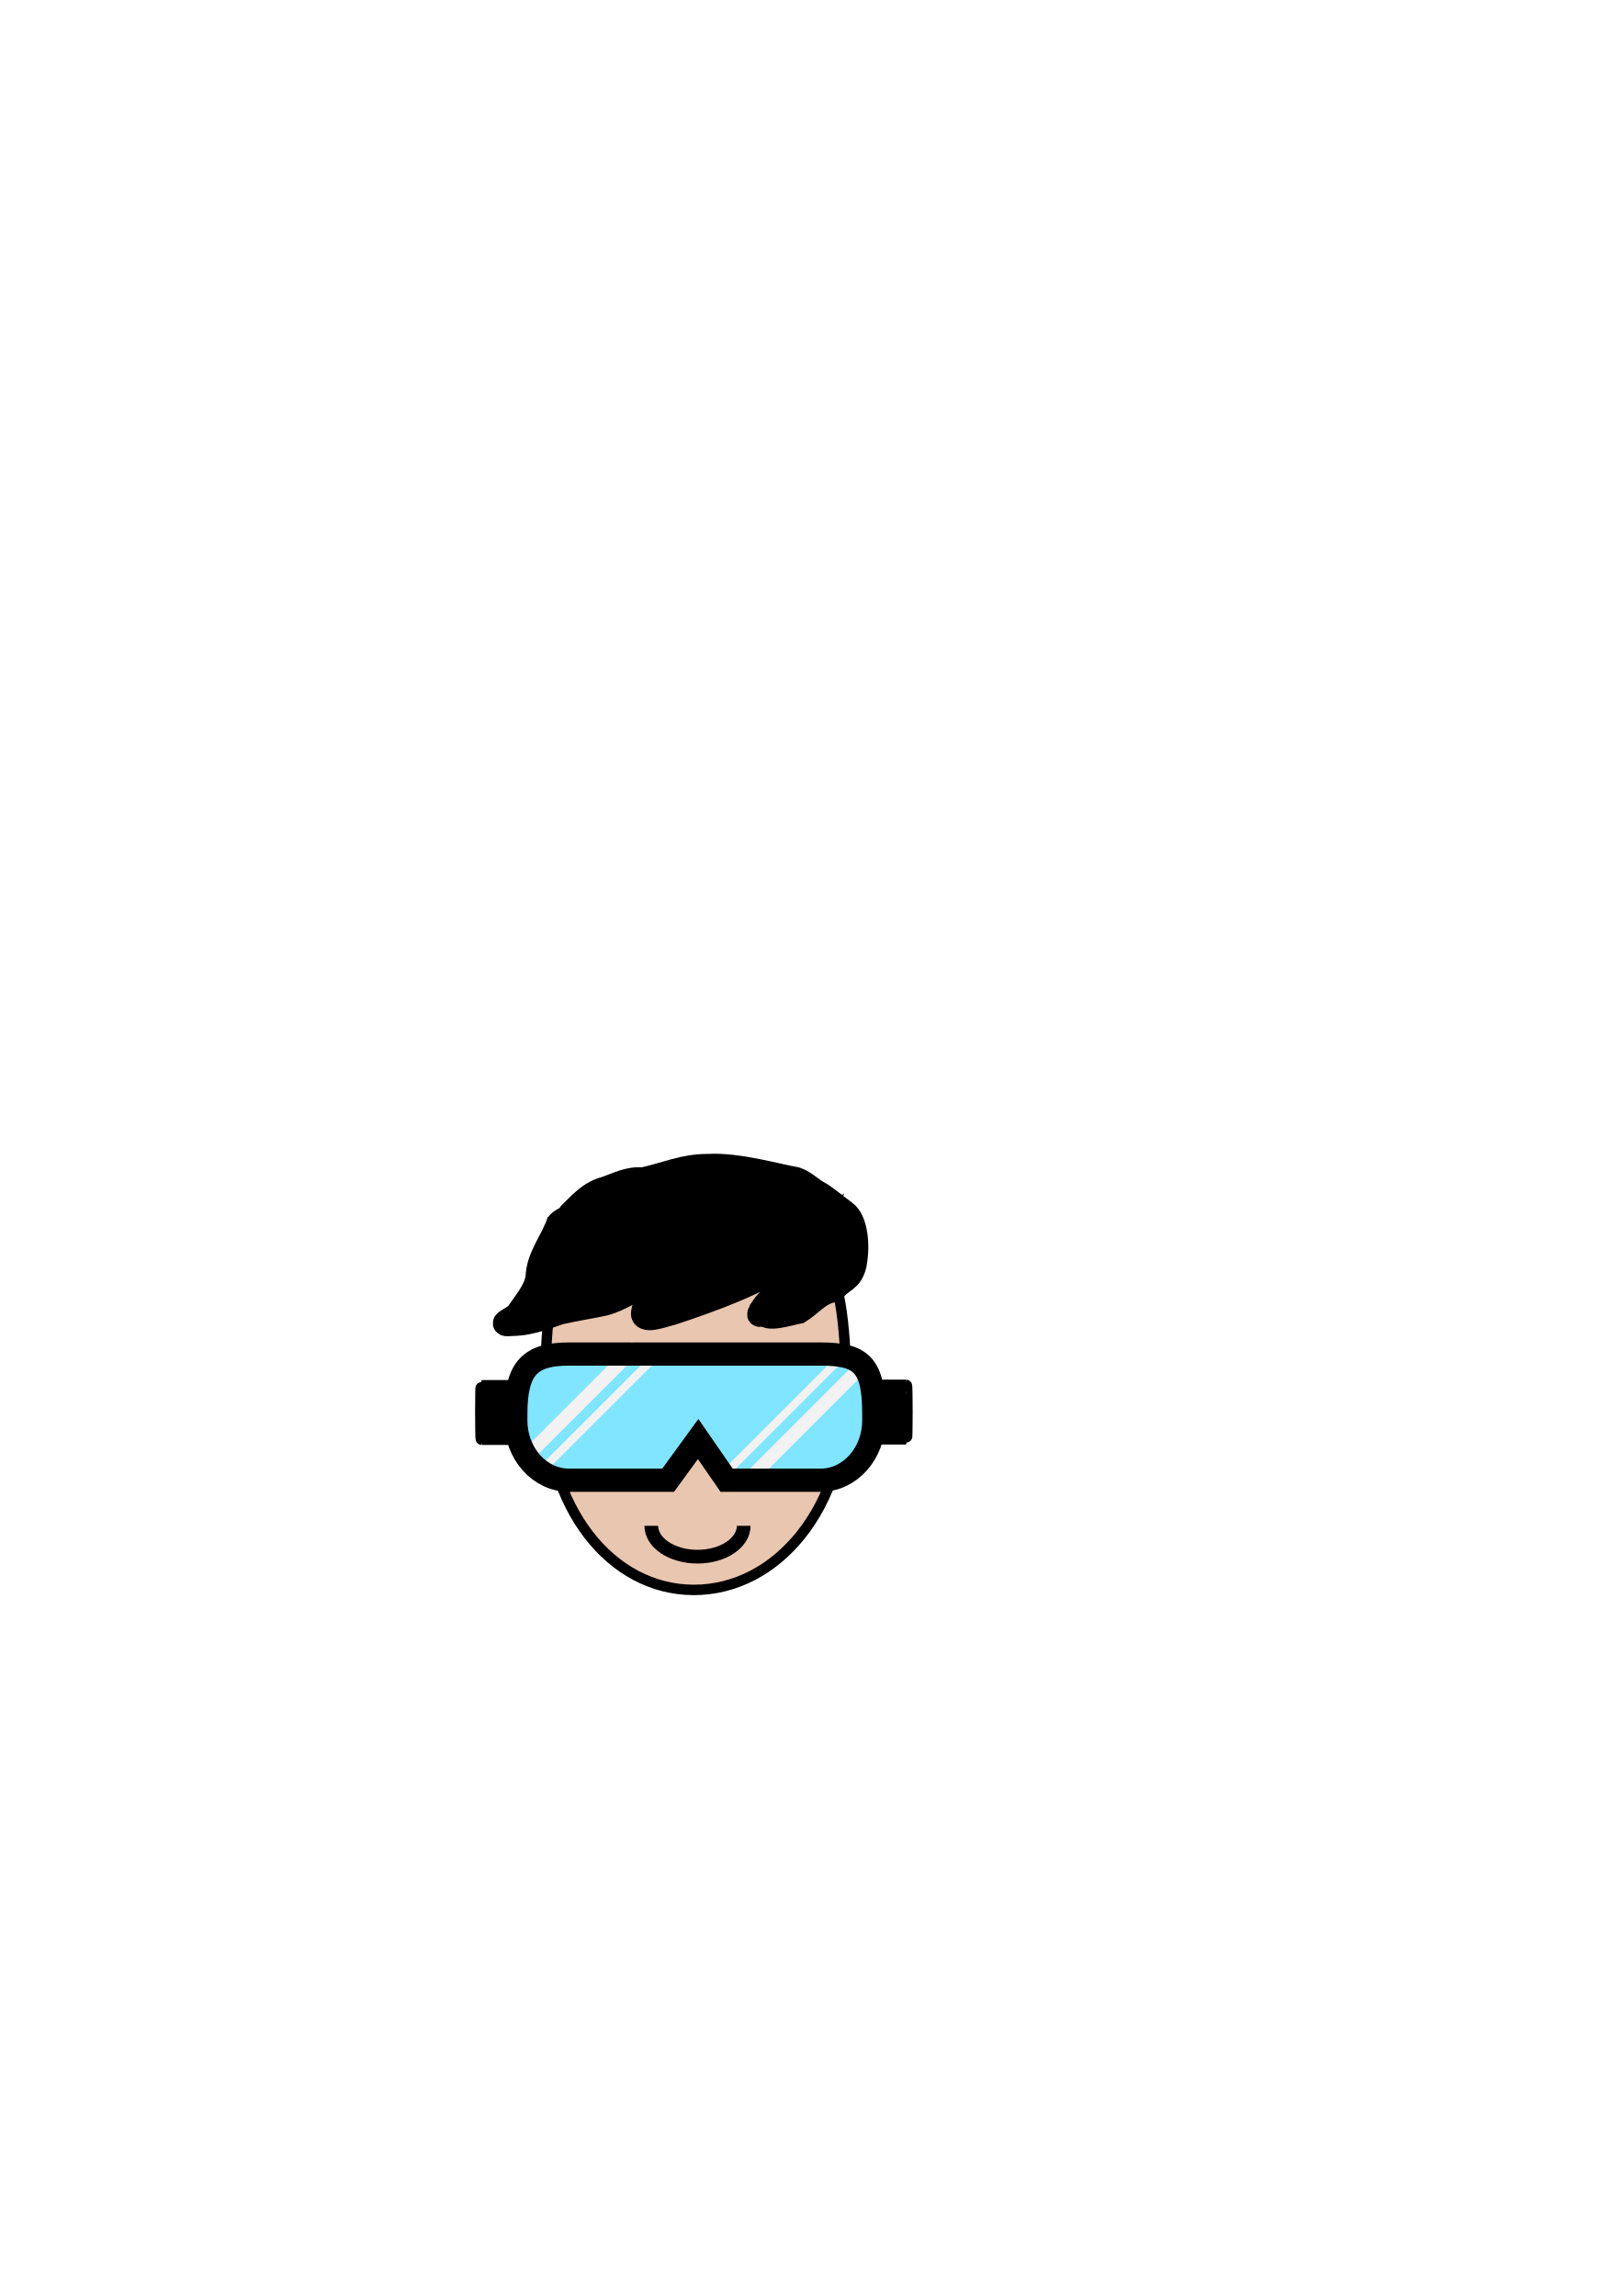
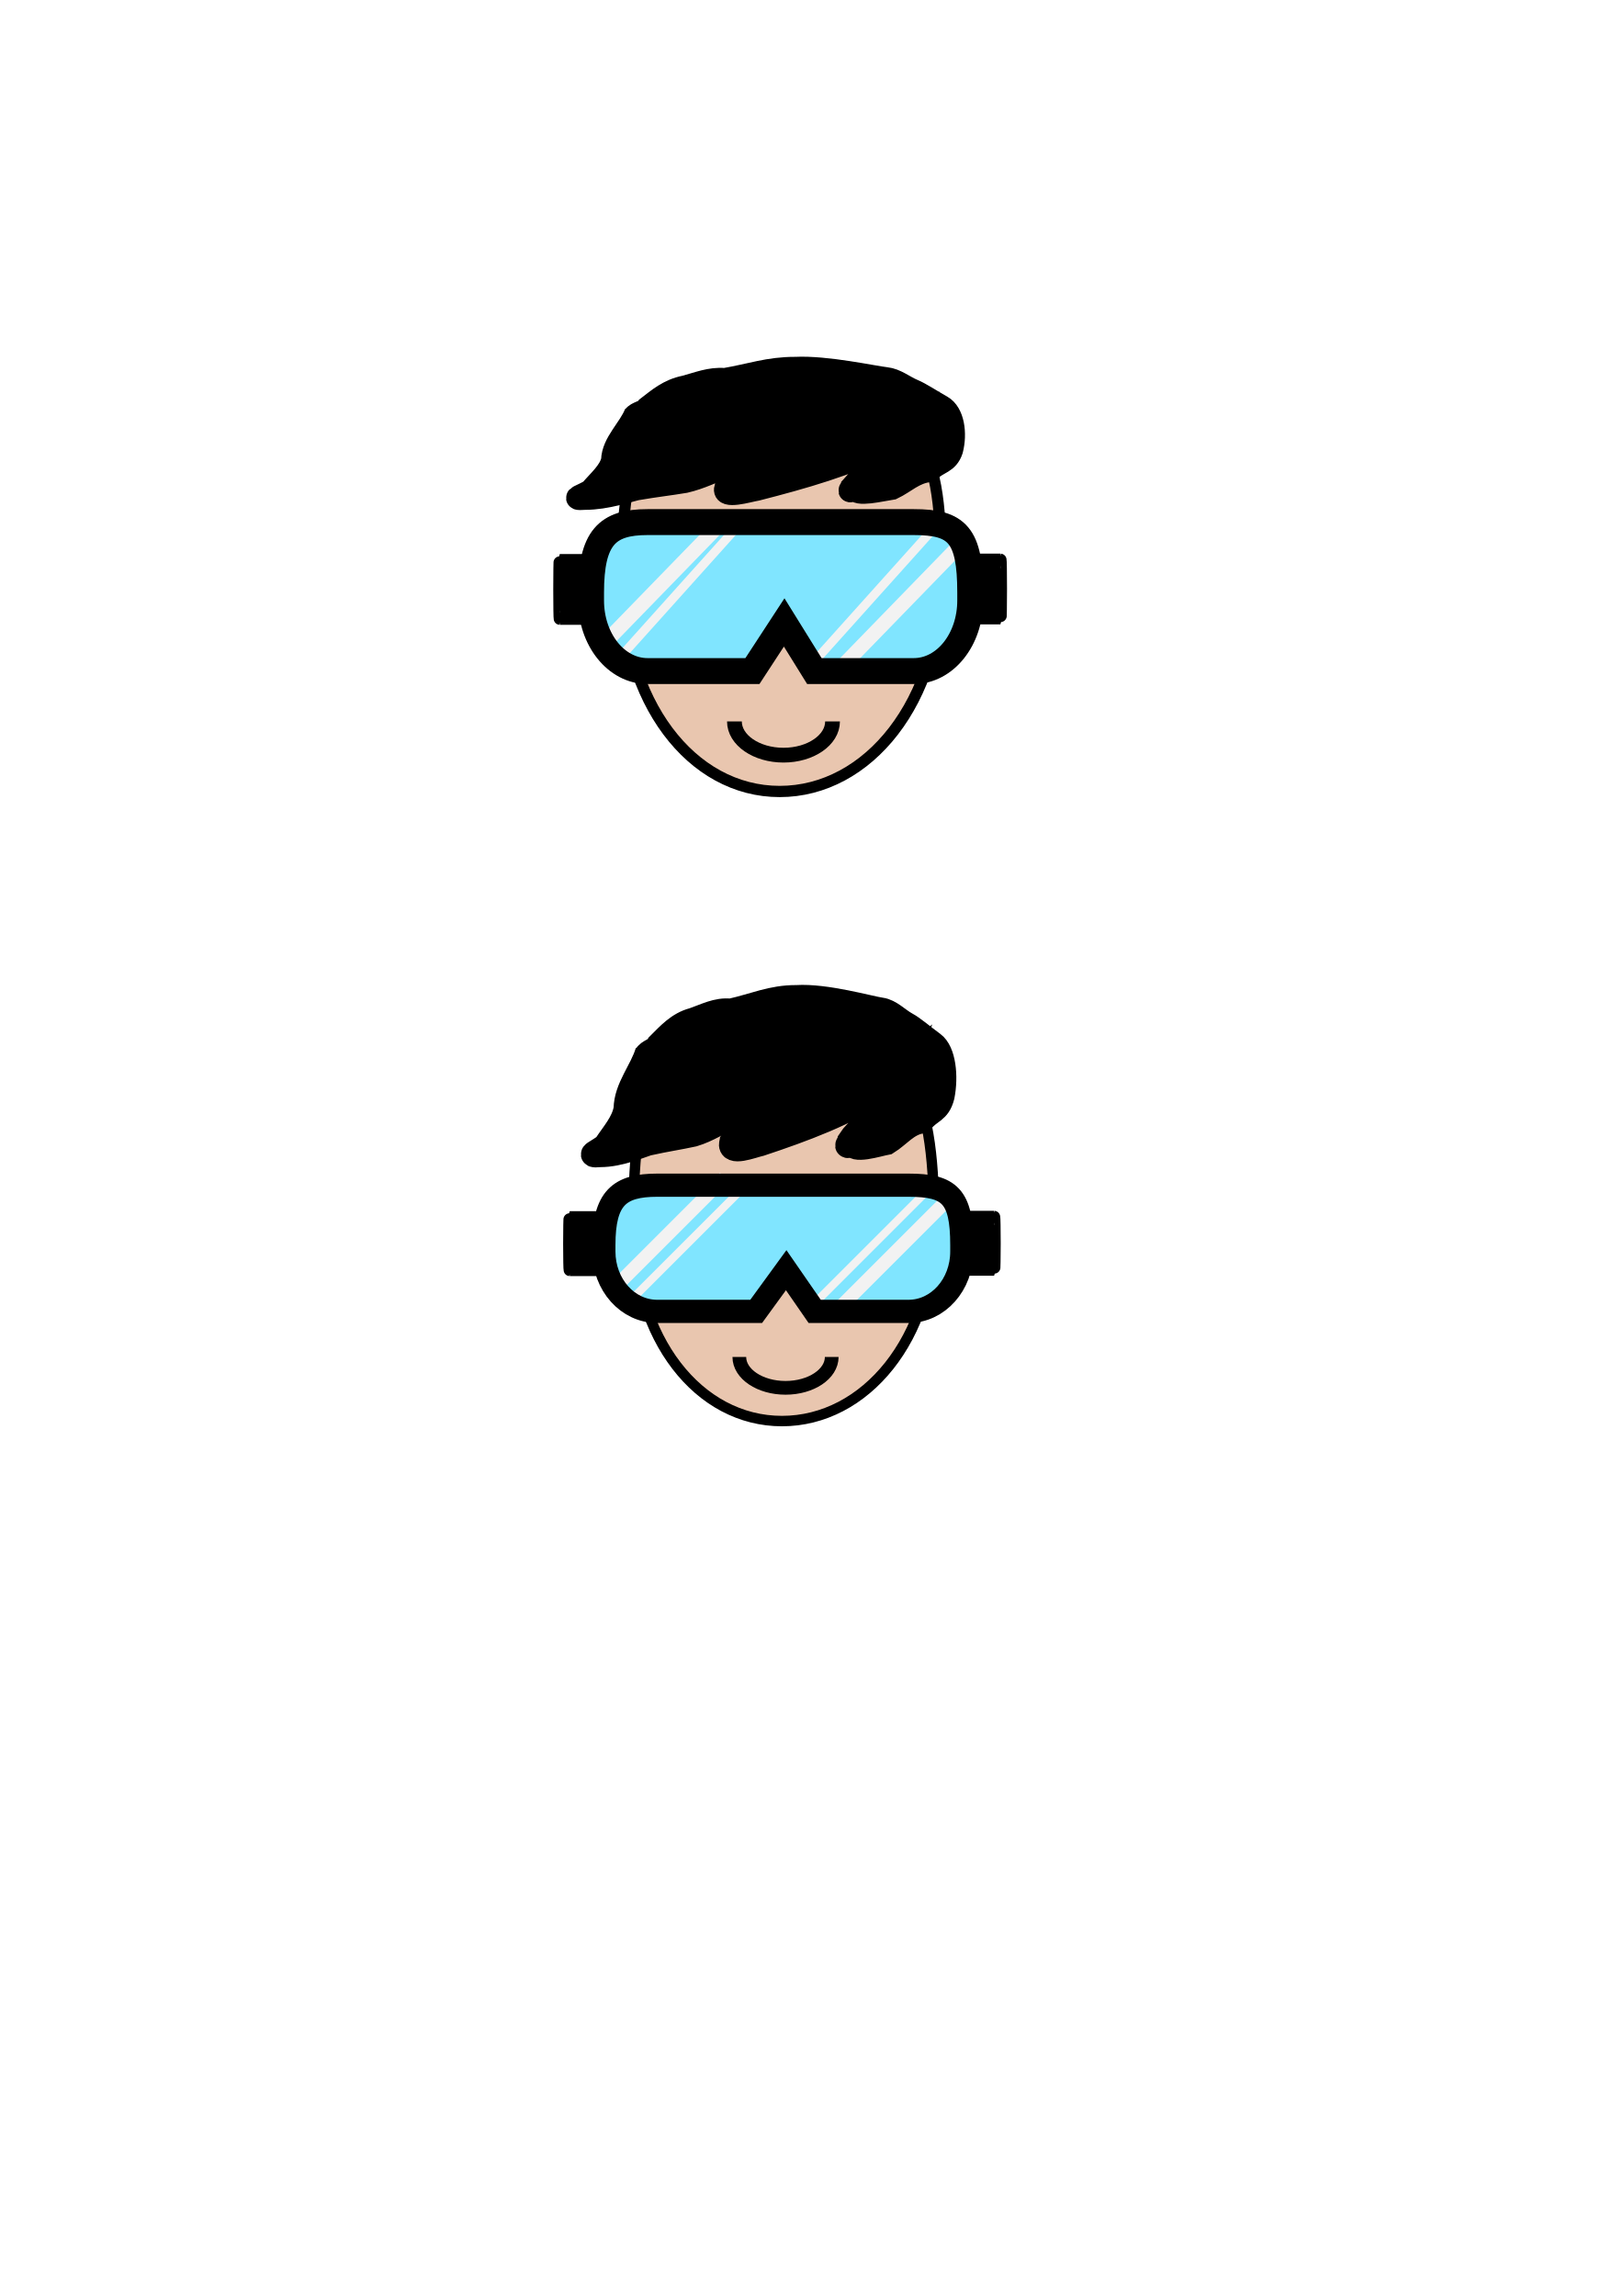
<svg xmlns="http://www.w3.org/2000/svg" width="210mm" height="297mm" viewBox="0 0 210 297" version="1.1" id="svg5" xml:space="preserve">
  <defs id="defs2" />
  <g id="layer1">
-     <rect style="fill:none;fill-opacity:1;stroke:none;stroke-width:2.787;stroke-dasharray:none" id="rect2387" width="60.068" height="60.068" x="59.662" y="148.08" />
-     <path id="path1289" style="fill:#e9c6af;stroke:#000000;stroke-width:1.35" d="m 109.422,180.211 c 0,14.87 -8.939,25.452 -19.676,25.452 -10.737,0 -19.206,-10.582 -19.206,-25.452 0,-14.87 1.396,-26.925 19.441,-26.925 17.538,-1e-5 19.441,12.055 19.441,26.925 z" />
-     <path style="fill:#000000;stroke:#000000;stroke-width:3.184;stroke-dasharray:none" d="m 72.373,157.858 c -0.76,2.533 -2.763,4.674 -2.812,7.409 -0.308,1.789 -1.626,3.219 -2.611,4.72 -0.721,0.718 -2.801,1.441 -0.714,1.238 2.62,-0.012 5.021,-1.143 7.453,-1.918 -0.866,-0.007 -3.168,0.879 -0.965,0.373 1.847,-0.419 3.73,-0.694 5.572,-1.098 1.856,-0.554 3.453,-1.624 5.173,-2.458 1.894,-0.829 2.656,-2.381 3.225,-4.192 0.142,-0.093 -0.723,2.162 -0.924,2.949 -0.933,1.552 -1.275,3.409 -2.555,4.794 -0.333,1.598 2.735,0.351 3.758,0.128 5.566,-1.849 11.166,-3.911 16.016,-7.124 1.134,-0.767 1.877,-2.657 2.572,-3.236 -0.876,2.318 -1.271,5.029 -3.467,6.653 -1.2,1.044 -2.675,1.866 -3.537,3.21 0.004,0.218 -0.921,1.3 0.27,0.375 0.021,1.255 3.284,0.179 4.513,-0.052 1.505,-0.929 2.596,-2.478 4.458,-2.748 1.082,-1.419 2.164,-1.193 2.685,-3.246 0.509,-2.57 0.178,-5.766 -1.216,-6.783 -1.33,-0.97 -2.539,-2.037 -3.464,-2.533 -1.03,-0.553 -2.059,-1.689 -3.243,-1.846 -1.422,-0.19 -7.167,-1.859 -10.925,-1.615 -3.241,-0.018 -5.414,1.063 -8.554,1.756 -1.7,-0.211 -3.294,0.657 -4.781,1.167 -1.958,0.502 -3.194,1.923 -4.504,3.227 -0.341,0.731 -1.298,0.761 -1.657,1.441" id="path1177" />
-     <path id="rect177-6" style="fill:#80e5ff;stroke:none;stroke-width:3;stroke-dasharray:none" d="m 73.61,191.475 h 12.805 l 3.879,-5.329 3.684,5.329 h 12.133 c 3.821,0 6.897,-3.45 6.897,-7.736 v -0.851 c 0,-6.349 -1.586,-7.736 -6.897,-7.736 H 73.61 c -4.923,0 -6.897,1.686 -6.897,7.736 v 0.851 c 0,4.286 3.076,7.736 6.897,7.736 z" />
-     <rect style="fill:#f2f2f2;stroke:none;stroke-width:1.827;stroke-dasharray:none" id="rect1722" width="1.734" height="20.611" x="180.506" y="-85.542" transform="matrix(0.7071068,0.7071068,0.7071068,-0.7071068,0,0)" />
-     <rect style="fill:#f2f2f2;stroke:none;stroke-width:1.827;stroke-dasharray:none" id="rect1722-5" width="1.734" height="20.611" x="202.924" y="-66.775" transform="matrix(0.7071068,0.7071068,0.7071068,-0.7071068,0,0)" />
-     <rect style="fill:#f2f2f2;stroke:none;stroke-width:1.405;stroke-dasharray:none" id="rect1722-7" width="1.025" height="20.611" x="183.496" y="-83.733" transform="matrix(0.7071068,0.7071068,0.7071068,-0.7071068,0,0)" />
-     <rect style="fill:#f2f2f2;stroke:none;stroke-width:1.405;stroke-dasharray:none" id="rect1722-7-3" width="1.025" height="20.611" x="200.589" y="-68.956" transform="matrix(0.7071068,0.7071068,0.7071068,-0.7071068,0,0)" />
-     <path id="rect177" style="fill:none;stroke:#000000;stroke-width:3;stroke-dasharray:none" d="m 73.61,191.475 h 12.805 l 3.879,-5.329 3.684,5.329 h 12.133 c 3.821,0 6.897,-3.45 6.897,-7.736 v -0.851 c 0,-6.349 -1.586,-7.736 -6.897,-7.736 H 73.61 c -4.923,0 -6.897,1.686 -6.897,7.736 v 0.851 c 0,4.286 3.076,7.736 6.897,7.736 z" />
-     <rect style="fill:#000000;stroke:#000000;stroke-width:1.585;stroke-dasharray:none" id="rect1073" width="3.651" height="6.81" x="62.238" y="179.309" rx="0.065" ry="3.405" />
-     <rect style="fill:#000000;stroke:#000000;stroke-width:1.585;stroke-dasharray:none" id="rect1073-3" width="3.651" height="6.81" x="113.595" y="179.257" rx="0.065" ry="3.405" />
-     <path style="fill:#000000;fill-opacity:0;stroke:#000000;stroke-width:1.774" d="m 96.184,197.374 c 1e-6,2.204 -2.675,3.99 -5.975,3.99 -3.3,0 -5.975,-1.787 -5.975,-3.99" id="path1971" />
+     <rect style="fill:none;fill-opacity:1;stroke:none;stroke-width:2.787;stroke-dasharray:none" id="rect2387-3" width="60.068" height="60.068" x="70.92" y="-104.915" transform="scale(1,-1)" />
+     <rect style="fill:none;fill-opacity:1;stroke:none;stroke-width:2.787;stroke-dasharray:none" id="rect2387" width="60.068" height="60.068" x="71.048" y="126.239" />
+     <path id="path1289" style="fill:#e9c6af;stroke:#000000;stroke-width:1.35" d="m 120.809,158.371 c 0,14.87 -8.939,25.452 -19.676,25.452 -10.737,0 -19.206,-10.582 -19.206,-25.452 0,-14.87 1.396,-26.925 19.441,-26.925 17.538,-1e-5 19.441,12.055 19.441,26.925 z" />
+     <path style="fill:#000000;stroke:#000000;stroke-width:3.184;stroke-dasharray:none" d="m 83.759,136.017 c -0.76,2.533 -2.763,4.674 -2.812,7.409 -0.308,1.789 -1.626,3.219 -2.611,4.72 -0.721,0.718 -2.801,1.441 -0.714,1.238 2.62,-0.012 5.021,-1.143 7.453,-1.918 -0.866,-0.007 -3.168,0.879 -0.965,0.373 1.847,-0.419 3.73,-0.694 5.572,-1.098 1.856,-0.554 3.453,-1.624 5.173,-2.458 1.894,-0.829 2.656,-2.381 3.225,-4.192 0.142,-0.093 -0.723,2.162 -0.924,2.949 -0.933,1.552 -1.275,3.409 -2.555,4.794 -0.333,1.598 2.735,0.351 3.758,0.128 5.566,-1.849 11.166,-3.911 16.016,-7.124 1.134,-0.767 1.877,-2.657 2.572,-3.236 -0.876,2.318 -1.271,5.029 -3.467,6.653 -1.2,1.044 -2.675,1.866 -3.537,3.21 0.004,0.218 -0.921,1.3 0.27,0.375 0.021,1.255 3.284,0.179 4.513,-0.052 1.505,-0.929 2.596,-2.478 4.458,-2.748 1.082,-1.419 2.164,-1.193 2.685,-3.246 0.509,-2.57 0.178,-5.766 -1.216,-6.783 -1.33,-0.97 -2.539,-2.037 -3.464,-2.533 -1.03,-0.553 -2.059,-1.689 -3.243,-1.846 -1.422,-0.19 -7.167,-1.859 -10.925,-1.615 -3.241,-0.018 -5.414,1.063 -8.554,1.756 -1.7,-0.211 -3.294,0.657 -4.781,1.167 -1.958,0.502 -3.194,1.923 -4.504,3.227 -0.341,0.731 -1.298,0.761 -1.657,1.441" id="path1177" />
+     <path id="rect177-6" style="fill:#80e5ff;stroke:none;stroke-width:3;stroke-dasharray:none" d="m 84.997,169.634 h 12.805 l 3.879,-5.329 3.684,5.329 h 12.133 c 3.821,0 6.897,-3.45 6.897,-7.736 v -0.851 c 0,-6.349 -1.586,-7.736 -6.897,-7.736 H 84.997 c -4.923,0 -6.897,1.686 -6.897,7.736 v 0.851 c 0,4.286 3.076,7.736 6.897,7.736 z" />
+     <rect style="fill:#f2f2f2;stroke:none;stroke-width:1.827;stroke-dasharray:none" id="rect1722" width="1.734" height="20.611" x="173.114" y="-62.047" transform="matrix(0.7071068,0.7071068,0.7071068,-0.7071068,0,0)" />
+     <rect style="fill:#f2f2f2;stroke:none;stroke-width:1.827;stroke-dasharray:none" id="rect1722-5" width="1.734" height="20.611" x="195.532" y="-43.28" transform="matrix(0.7071068,0.7071068,0.7071068,-0.7071068,0,0)" />
+     <rect style="fill:#f2f2f2;stroke:none;stroke-width:1.405;stroke-dasharray:none" id="rect1722-7" width="1.025" height="20.611" x="176.104" y="-60.238" transform="matrix(0.7071068,0.7071068,0.7071068,-0.7071068,0,0)" />
+     <rect style="fill:#f2f2f2;stroke:none;stroke-width:1.405;stroke-dasharray:none" id="rect1722-7-3" width="1.025" height="20.611" x="193.196" y="-45.461" transform="matrix(0.7071068,0.7071068,0.7071068,-0.7071068,0,0)" />
+     <path id="rect177" style="fill:none;stroke:#000000;stroke-width:3;stroke-dasharray:none" d="m 84.997,169.634 h 12.805 l 3.879,-5.329 3.684,5.329 h 12.133 c 3.821,0 6.897,-3.45 6.897,-7.736 v -0.851 c 0,-6.349 -1.586,-7.736 -6.897,-7.736 H 84.997 c -4.923,0 -6.897,1.686 -6.897,7.736 v 0.851 c 0,4.286 3.076,7.736 6.897,7.736 z" />
+     <rect style="fill:#000000;stroke:#000000;stroke-width:1.585;stroke-dasharray:none" id="rect1073" width="3.651" height="6.81" x="73.625" y="157.468" rx="0.065" ry="3.405" />
+     <rect style="fill:#000000;stroke:#000000;stroke-width:1.585;stroke-dasharray:none" id="rect1073-3" width="3.651" height="6.81" x="124.982" y="157.417" rx="0.065" ry="3.405" />
+     <path style="fill:#000000;fill-opacity:0;stroke:#000000;stroke-width:1.774" d="m 107.57,175.534 c 0,2.204 -2.675,3.99 -5.975,3.99 -3.3,0 -5.975,-1.787 -5.975,-3.99" id="path1971" />
+     <path id="path1289-6" style="fill:#e9c6af;stroke:#000000;stroke-width:1.454" d="m 121.73,74.572 c 0,16.248 -9.49,27.811 -20.889,27.811 -11.399,0 -20.389,-11.563 -20.389,-27.811 0,-16.248 1.927,-23.774 21.084,-23.774 18.619,-1.1e-5 20.194,7.526 20.194,23.774 z" />
+     <path style="fill:#000000;stroke:#000000;stroke-width:2.992;stroke-dasharray:none" d="m 82.248,53.431 c -0.815,2.089 -2.959,3.855 -3.012,6.11 -0.33,1.476 -1.741,2.655 -2.797,3.893 -0.772,0.592 -3,1.189 -0.765,1.021 2.806,-0.01 5.378,-0.943 7.983,-1.582 -0.927,-0.006 -3.394,0.725 -1.034,0.307 1.978,-0.346 3.996,-0.573 5.968,-0.905 1.988,-0.457 3.699,-1.34 5.541,-2.027 2.029,-0.684 2.845,-1.964 3.454,-3.457 0.153,-0.077 -0.775,1.783 -0.99,2.432 -0.999,1.28 -1.366,2.812 -2.737,3.954 -0.357,1.318 2.929,0.289 4.025,0.106 5.962,-1.525 11.96,-3.226 17.155,-5.876 1.215,-0.633 2.011,-2.192 2.755,-2.669 -0.938,1.912 -1.361,4.148 -3.713,5.487 -1.286,0.861 -2.865,1.539 -3.788,2.648 0.004,0.18 -0.986,1.072 0.289,0.309 0.022,1.035 3.518,0.148 4.834,-0.043 1.612,-0.766 2.78,-2.044 4.776,-2.267 1.159,-1.17 2.318,-0.984 2.876,-2.677 0.545,-2.12 0.191,-4.756 -1.302,-5.595 -1.424,-0.8 -2.72,-1.68 -3.71,-2.089 -1.103,-0.456 -2.205,-1.393 -3.474,-1.523 -1.523,-0.156 -7.677,-1.533 -11.703,-1.332 -3.472,-0.015 -5.799,0.877 -9.162,1.448 -1.821,-0.174 -3.528,0.542 -5.121,0.962 -2.097,0.414 -3.421,1.586 -4.825,2.662 -0.365,0.603 -1.391,0.628 -1.775,1.189" id="path1177-7" />
+     <path id="rect177-6-5" style="fill:#80e5ff;stroke:none;stroke-width:3.355;stroke-dasharray:none" d="m 83.748,86.807 h 13.565 l 4.109,-6.291 3.903,6.291 h 12.853 c 4.048,0 7.306,-4.073 7.306,-9.133 v -1.005 c 0,-7.495 -1.68,-9.133 -7.306,-9.133 H 83.748 c -5.215,0 -7.306,1.991 -7.306,9.133 v 1.005 c 0,5.06 3.259,9.133 7.306,9.133 z" />
+     <rect style="fill:#f2f2f2;stroke:none;stroke-width:1.968;stroke-dasharray:none" id="rect1722-3" width="1.868" height="22.203" x="113.157" y="-2.872" transform="matrix(0.6968495,0.7172174,0.6968495,-0.7172174,0,0)" />
+     <rect style="fill:#f2f2f2;stroke:none;stroke-width:1.968;stroke-dasharray:none" id="rect1722-5-5" width="1.868" height="22.203" x="137.307" y="17.346" transform="matrix(0.6968495,0.7172174,0.6968495,-0.7172174,0,0)" />
+     <rect style="fill:#f2f2f2;stroke:none;stroke-width:1.576;stroke-dasharray:none" id="rect1722-7-6" width="1.15" height="23.117" x="116.587" y="3.944" transform="matrix(0.667865,0.7442825,0.667865,-0.7442825,0,0)" />
+     <rect style="fill:#f2f2f2;stroke:none;stroke-width:1.576;stroke-dasharray:none" id="rect1722-7-3-2" width="1.15" height="23.117" x="135.758" y="20.518" transform="matrix(0.667865,0.7442825,0.667865,-0.7442825,0,0)" />
+     <path id="rect177-9" style="fill:none;stroke:#000000;stroke-width:3.355;stroke-dasharray:none" d="m 83.748,86.807 h 13.565 l 4.109,-6.291 3.903,6.291 h 12.853 c 4.048,0 7.306,-4.073 7.306,-9.133 v -1.005 c 0,-7.495 -1.68,-9.133 -7.306,-9.133 H 83.748 c -5.215,0 -7.306,1.991 -7.306,9.133 v 1.005 c 0,5.06 3.259,9.133 7.306,9.133 z" />
+     <rect style="fill:#000000;stroke:#000000;stroke-width:1.575;stroke-dasharray:none" id="rect1073-1" width="3.238" height="7.576" x="72.342" y="72.459" rx="0.058" ry="3.788" />
+     <rect style="fill:#000000;stroke:#000000;stroke-width:1.596;stroke-dasharray:none" id="rect1073-3-2" width="3.338" height="7.554" x="126.105" y="72.414" rx="0.06" ry="3.777" />
+     <path style="fill:#000000;fill-opacity:0;stroke:#000000;stroke-width:1.911" d="m 107.675,93.324 c 0,2.408 -2.84,4.36 -6.344,4.36 -3.504,0 -6.344,-1.952 -6.344,-4.36" id="path1971-7" />
  </g>
</svg>
